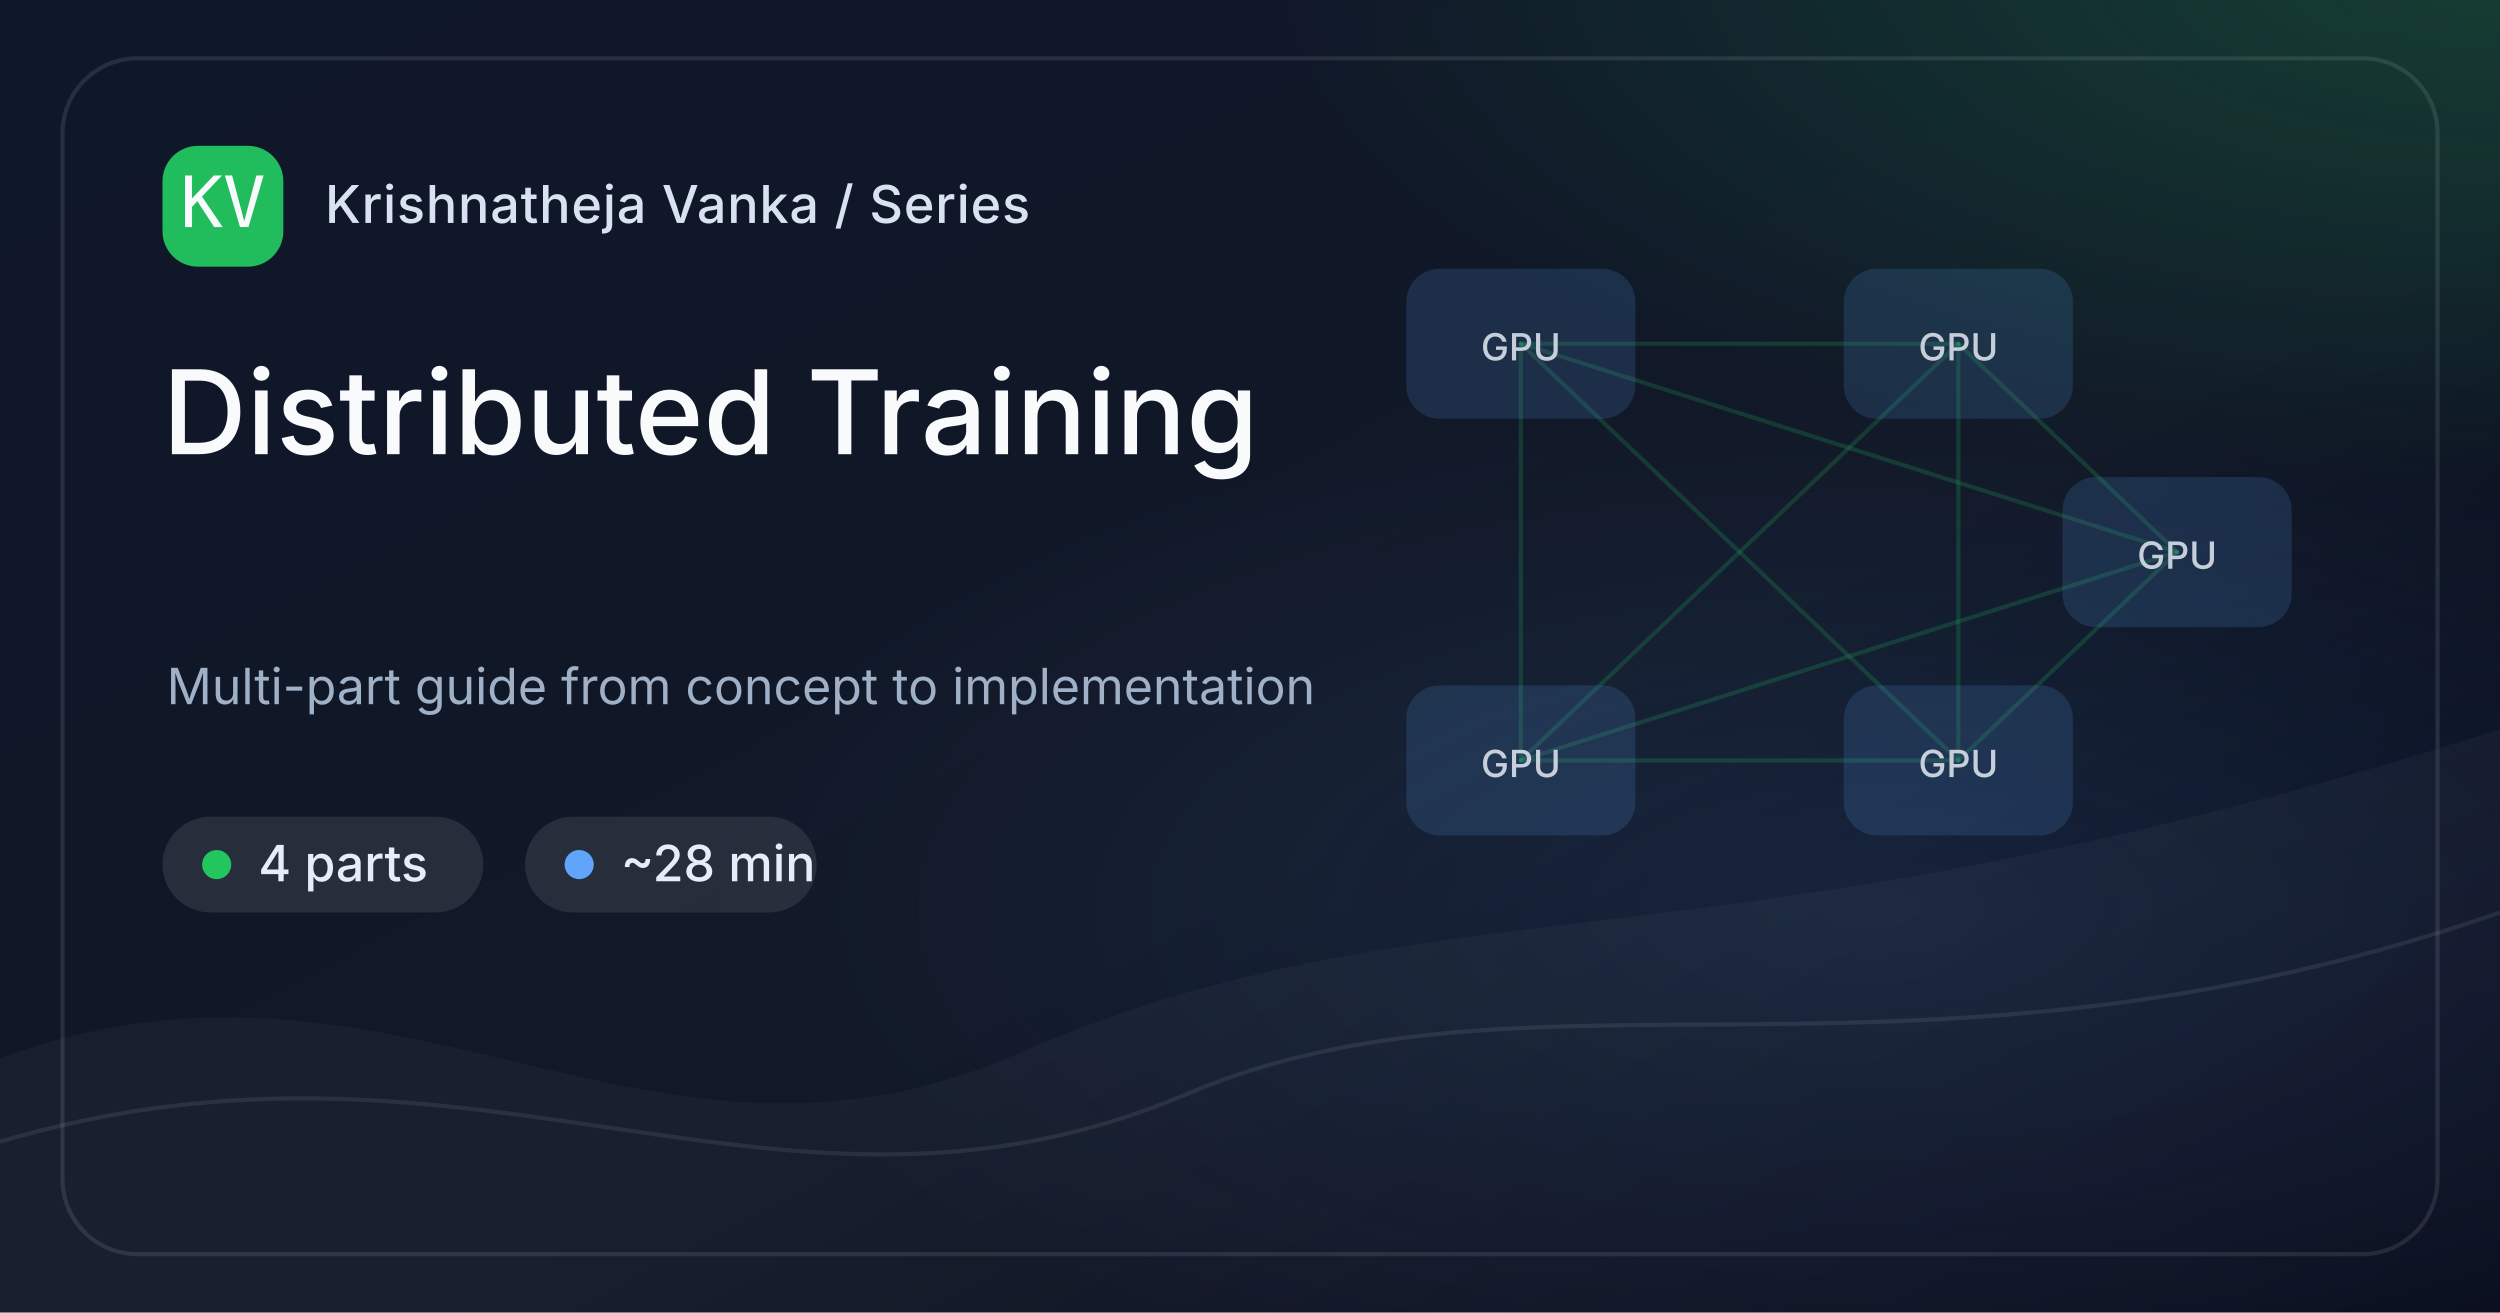
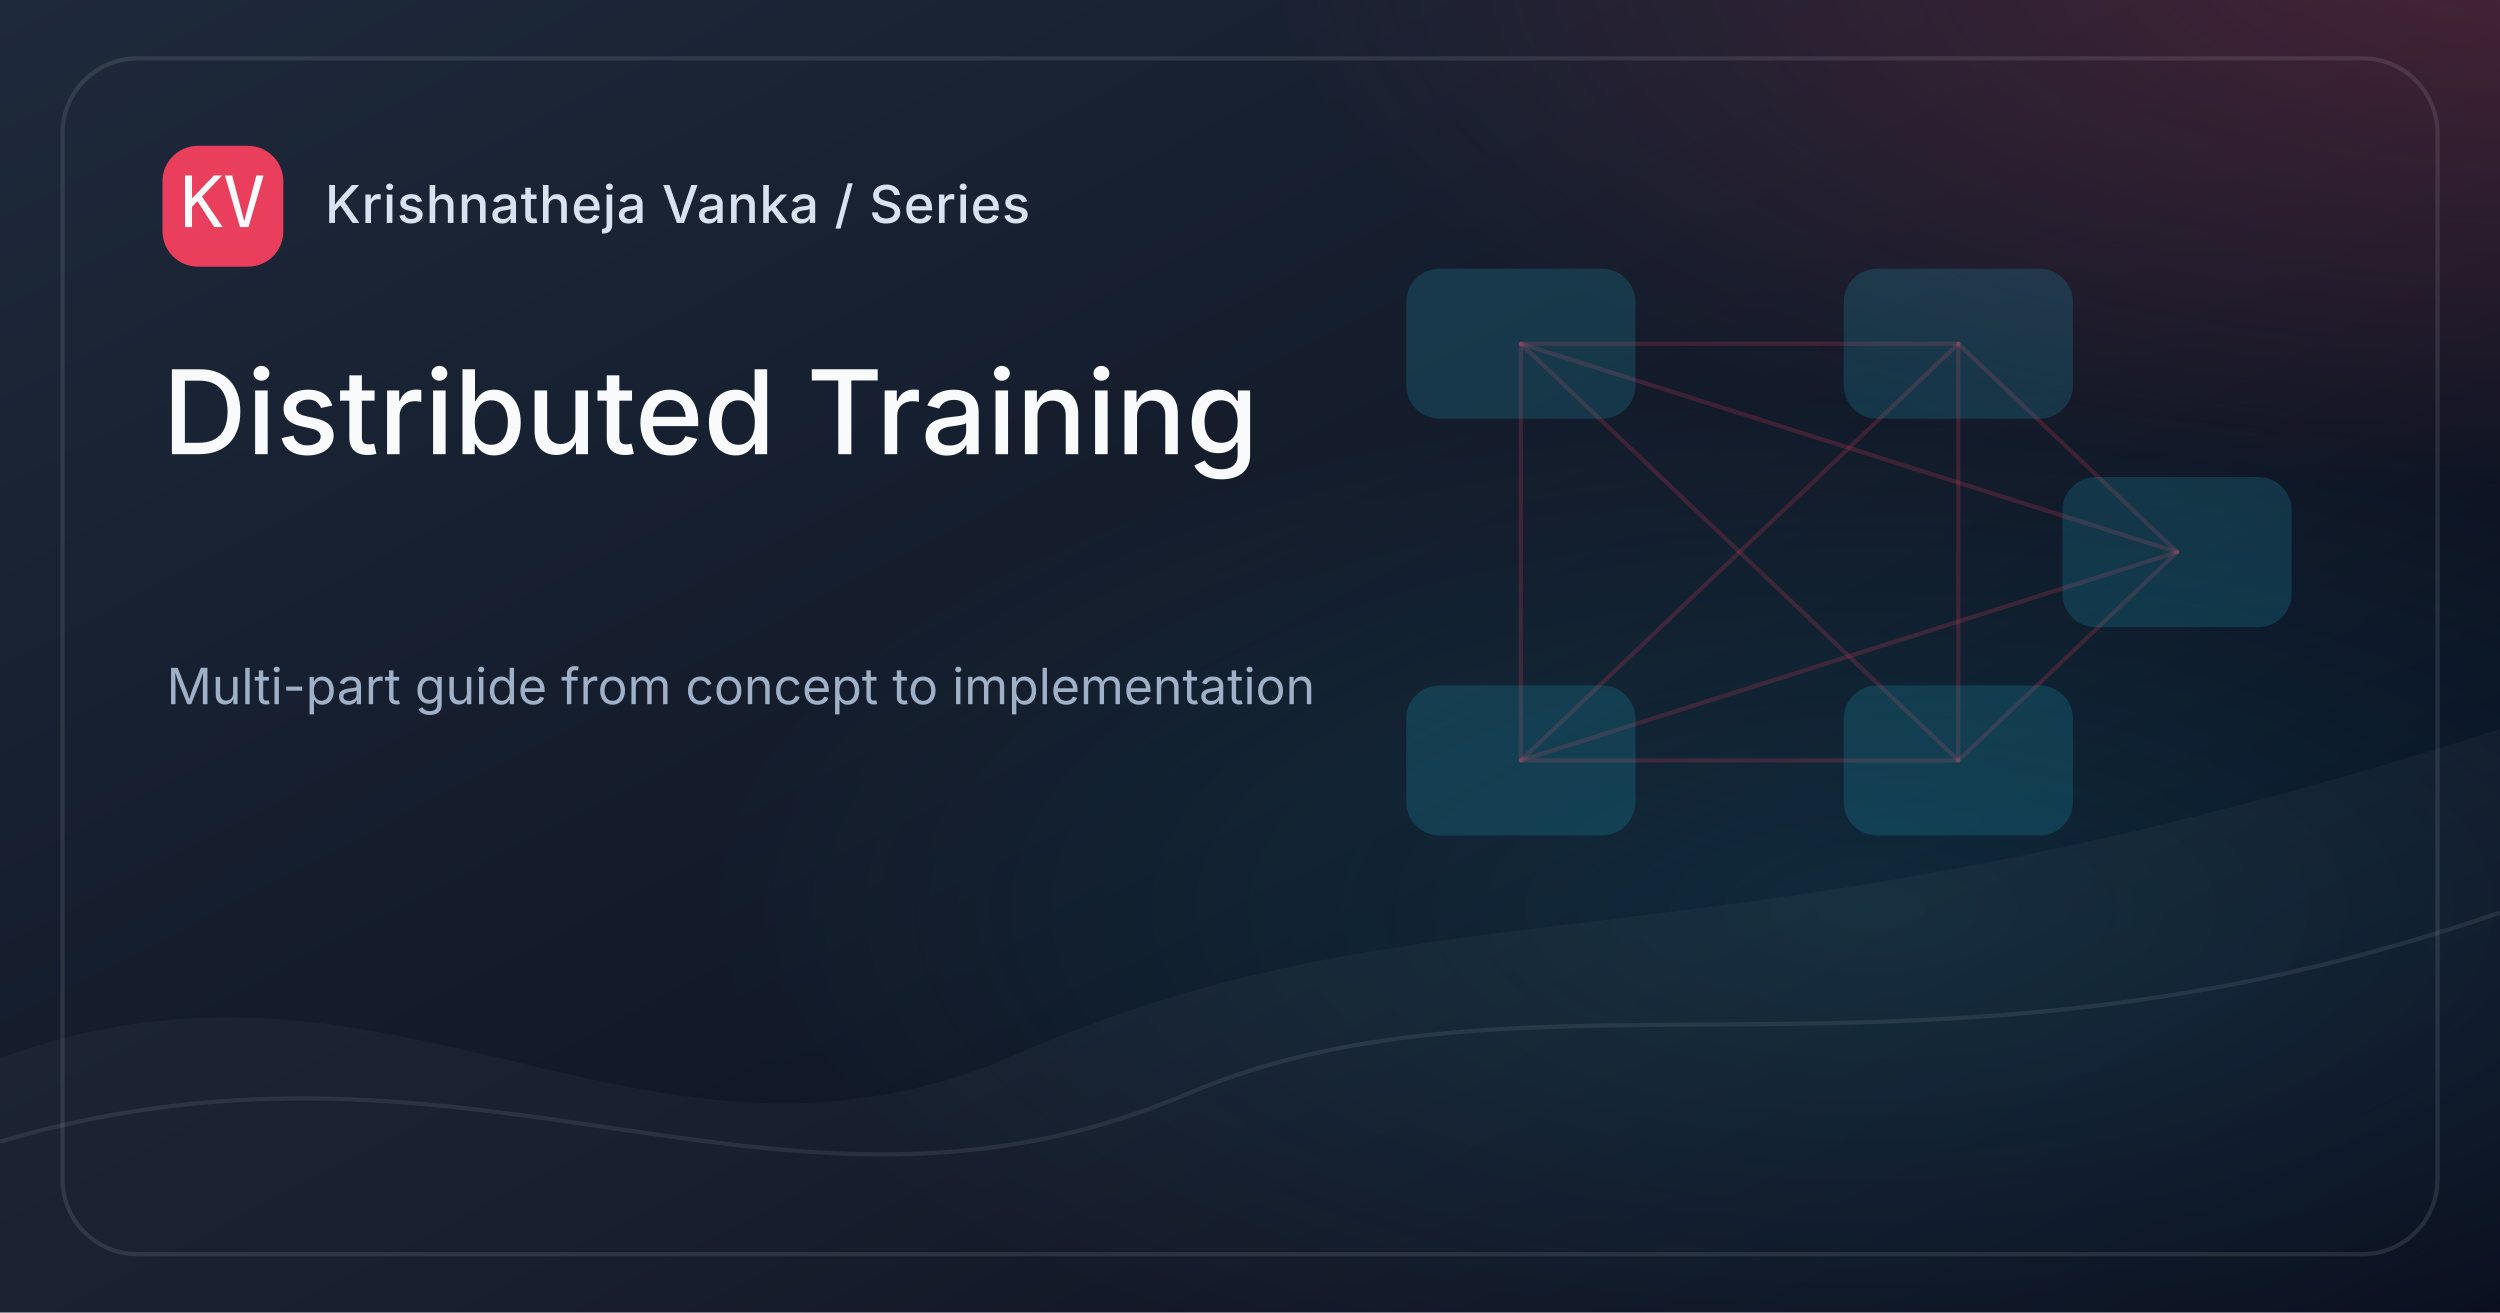
<svg xmlns="http://www.w3.org/2000/svg" width="1200" height="630" viewBox="0 0 1200 630">
  <defs>
    <linearGradient id="bg-distributed-training" x1="0" y1="0" x2="1" y2="1">
-       <stop offset="0%" stop-color="#0F172A" />
+       <stop offset="0%" stop-color="#1E293B" />
      <stop offset="58%" stop-color="#111827" />
      <stop offset="100%" stop-color="#020617" />
    </linearGradient>
    <radialGradient id="glow-a-distributed-training" cx="50%" cy="50%" r="50%">
-       <stop offset="0%" stop-color="#22C55E" stop-opacity=".65" />
-       <stop offset="100%" stop-color="#22C55E" stop-opacity="0" />
+       <stop offset="0%" stop-color="#F43F5E" stop-opacity=".65" />
+       <stop offset="100%" stop-color="#F43F5E" stop-opacity="0" />
    </radialGradient>
    <radialGradient id="glow-b-distributed-training" cx="50%" cy="50%" r="50%">
-       <stop offset="0%" stop-color="#60A5FA" stop-opacity=".42" />
-       <stop offset="100%" stop-color="#60A5FA" stop-opacity="0" />
+       <stop offset="0%" stop-color="#22D3EE" stop-opacity=".42" />
+       <stop offset="100%" stop-color="#22D3EE" stop-opacity="0" />
    </radialGradient>
    <style>
      .brand { font: 500 25px Inter, ui-sans-serif, system-ui, -apple-system, BlinkMacSystemFont, "Segoe UI", sans-serif; fill: #D8E2F1; letter-spacing: .4px; }
-       .chip { font: 500 24px Inter, ui-sans-serif, system-ui, sans-serif; fill: #E5EDF8; }
      .title { font: 500 56px Inter, ui-sans-serif, system-ui, sans-serif; fill: #F8FAFC; letter-spacing: 0; }
      .caption { font: 400 24px Inter, ui-sans-serif, system-ui, sans-serif; fill: #9FB0C7; }
      .mono { font: 500 34px ui-monospace, SFMono-Regular, Menlo, Consolas, monospace; fill: #F8FAFC; }
-       .mini { font: 500 18px Inter, ui-sans-serif, system-ui, sans-serif; fill: #E5EDF8; }
-       .diagram { font: 500 22px Inter, ui-sans-serif, system-ui, sans-serif; fill: #D8E2F1; opacity: .86; }
-       .code { font: 500 24px ui-monospace, SFMono-Regular, Menlo, Consolas, monospace; fill: #D8E2F1; opacity: .88; }
    </style>
  </defs>
  <rect width="1200" height="630" fill="url(#bg-distributed-training)" />
  <rect x="0" y="0" width="1200" height="630" fill="url(#glow-a-distributed-training)" opacity=".35" transform="translate(610 -280) scale(1.0 .82)" />
  <rect x="0" y="0" width="1200" height="630" fill="url(#glow-b-distributed-training)" opacity=".28" transform="translate(330 190) scale(.95 .78)" />
  <path d="M0 508 C190 438, 310 584, 488 506 C690 418, 820 472, 1200 350 L1200 630 L0 630 Z" fill="#FFFFFF" opacity=".035" />
  <path d="M0 548 C230 480, 375 608, 570 525 C735 455, 920 535, 1200 438" stroke="#FFFFFF" stroke-opacity=".08" stroke-width="2" fill="none" />
  <g opacity=".85">
-     <path d="M730 165 L940 165" stroke="#22C55E" stroke-width="2" stroke-linecap="round" opacity=".23" fill="none" />
-     <path d="M730 165 L730 365" stroke="#22C55E" stroke-width="2" stroke-linecap="round" opacity=".23" fill="none" />
-     <path d="M730 165 L940 365" stroke="#22C55E" stroke-width="2" stroke-linecap="round" opacity=".23" fill="none" />
-     <path d="M730 165 L1045 265" stroke="#22C55E" stroke-width="2" stroke-linecap="round" opacity=".23" fill="none" />
-     <path d="M940 165 L730 365" stroke="#22C55E" stroke-width="2" stroke-linecap="round" opacity=".23" fill="none" />
-     <path d="M940 165 L940 365" stroke="#22C55E" stroke-width="2" stroke-linecap="round" opacity=".23" fill="none" />
-     <path d="M940 165 L1045 265" stroke="#22C55E" stroke-width="2" stroke-linecap="round" opacity=".23" fill="none" />
-     <path d="M730 365 L940 365" stroke="#22C55E" stroke-width="2" stroke-linecap="round" opacity=".23" fill="none" />
-     <path d="M730 365 L1045 265" stroke="#22C55E" stroke-width="2" stroke-linecap="round" opacity=".23" fill="none" />
-     <path d="M940 365 L1045 265" stroke="#22C55E" stroke-width="2" stroke-linecap="round" opacity=".23" fill="none" />
-     <rect x="675" y="129" width="110" height="72" rx="16" fill="#60A5FA" opacity=".18" />
-     <text x="730" y="173" text-anchor="middle" class="mini">GPU</text>
-     <rect x="885" y="129" width="110" height="72" rx="16" fill="#60A5FA" opacity=".18" />
-     <text x="940" y="173" text-anchor="middle" class="mini">GPU</text>
-     <rect x="675" y="329" width="110" height="72" rx="16" fill="#60A5FA" opacity=".18" />
-     <text x="730" y="373" text-anchor="middle" class="mini">GPU</text>
-     <rect x="885" y="329" width="110" height="72" rx="16" fill="#60A5FA" opacity=".18" />
-     <text x="940" y="373" text-anchor="middle" class="mini">GPU</text>
-     <rect x="990" y="229" width="110" height="72" rx="16" fill="#60A5FA" opacity=".18" />
-     <text x="1045" y="273" text-anchor="middle" class="mini">GPU</text>
+     <path d="M730 165 L940 165" stroke="#F43F5E" stroke-width="2" stroke-linecap="round" opacity=".23" fill="none" />
+     <path d="M730 165 L730 365" stroke="#F43F5E" stroke-width="2" stroke-linecap="round" opacity=".23" fill="none" />
+     <path d="M730 165 L940 365" stroke="#F43F5E" stroke-width="2" stroke-linecap="round" opacity=".23" fill="none" />
+     <path d="M730 165 L1045 265" stroke="#F43F5E" stroke-width="2" stroke-linecap="round" opacity=".23" fill="none" />
+     <path d="M940 165 L730 365" stroke="#F43F5E" stroke-width="2" stroke-linecap="round" opacity=".23" fill="none" />
+     <path d="M940 165 L940 365" stroke="#F43F5E" stroke-width="2" stroke-linecap="round" opacity=".23" fill="none" />
+     <path d="M940 165 L1045 265" stroke="#F43F5E" stroke-width="2" stroke-linecap="round" opacity=".23" fill="none" />
+     <path d="M730 365 L940 365" stroke="#F43F5E" stroke-width="2" stroke-linecap="round" opacity=".23" fill="none" />
+     <path d="M730 365 L1045 265" stroke="#F43F5E" stroke-width="2" stroke-linecap="round" opacity=".23" fill="none" />
+     <path d="M940 365 L1045 265" stroke="#F43F5E" stroke-width="2" stroke-linecap="round" opacity=".23" fill="none" />
+     <rect x="675" y="129" width="110" height="72" rx="16" fill="#22D3EE" opacity=".18" />
+     <rect x="885" y="129" width="110" height="72" rx="16" fill="#22D3EE" opacity=".18" />
+     <rect x="675" y="329" width="110" height="72" rx="16" fill="#22D3EE" opacity=".18" />
+     <rect x="885" y="329" width="110" height="72" rx="16" fill="#22D3EE" opacity=".18" />
+     <rect x="990" y="229" width="110" height="72" rx="16" fill="#22D3EE" opacity=".18" />
  </g>
  <rect x="30" y="28" width="1140" height="574" rx="36" fill="none" stroke="#FFFFFF" stroke-opacity=".10" stroke-width="2" />
  <g transform="translate(78 70)">
-     <rect width="58" height="58" rx="17" fill="#22C55E" opacity=".95" />
+     <rect width="58" height="58" rx="17" fill="#F43F5E" opacity=".95" />
    <text x="29" y="39" text-anchor="middle" class="mono">KV</text>
    <text x="78" y="37" class="brand">Krishnatheja Vanka / Series</text>
-   </g>
-   <g transform="translate(78 392)">
-     <rect x="0" y="0" width="154" height="46" rx="23" fill="#FFFFFF" opacity=".09" />
-     <circle cx="26" cy="23" r="7" fill="#22C55E" />
-     <text x="46" y="31" class="chip">4 parts</text>
-     <rect x="174" y="0" width="140" height="46" rx="23" fill="#FFFFFF" opacity=".09" />
-     <circle cx="200" cy="23" r="7" fill="#60A5FA" />
-     <text x="220" y="31" class="chip">~28 min</text>
  </g>
  <text x="78" y="218" class="title">Distributed Training</text>
  <text x="80" y="338" class="caption">Multi-part guide from concept to implementation</text>
</svg>
